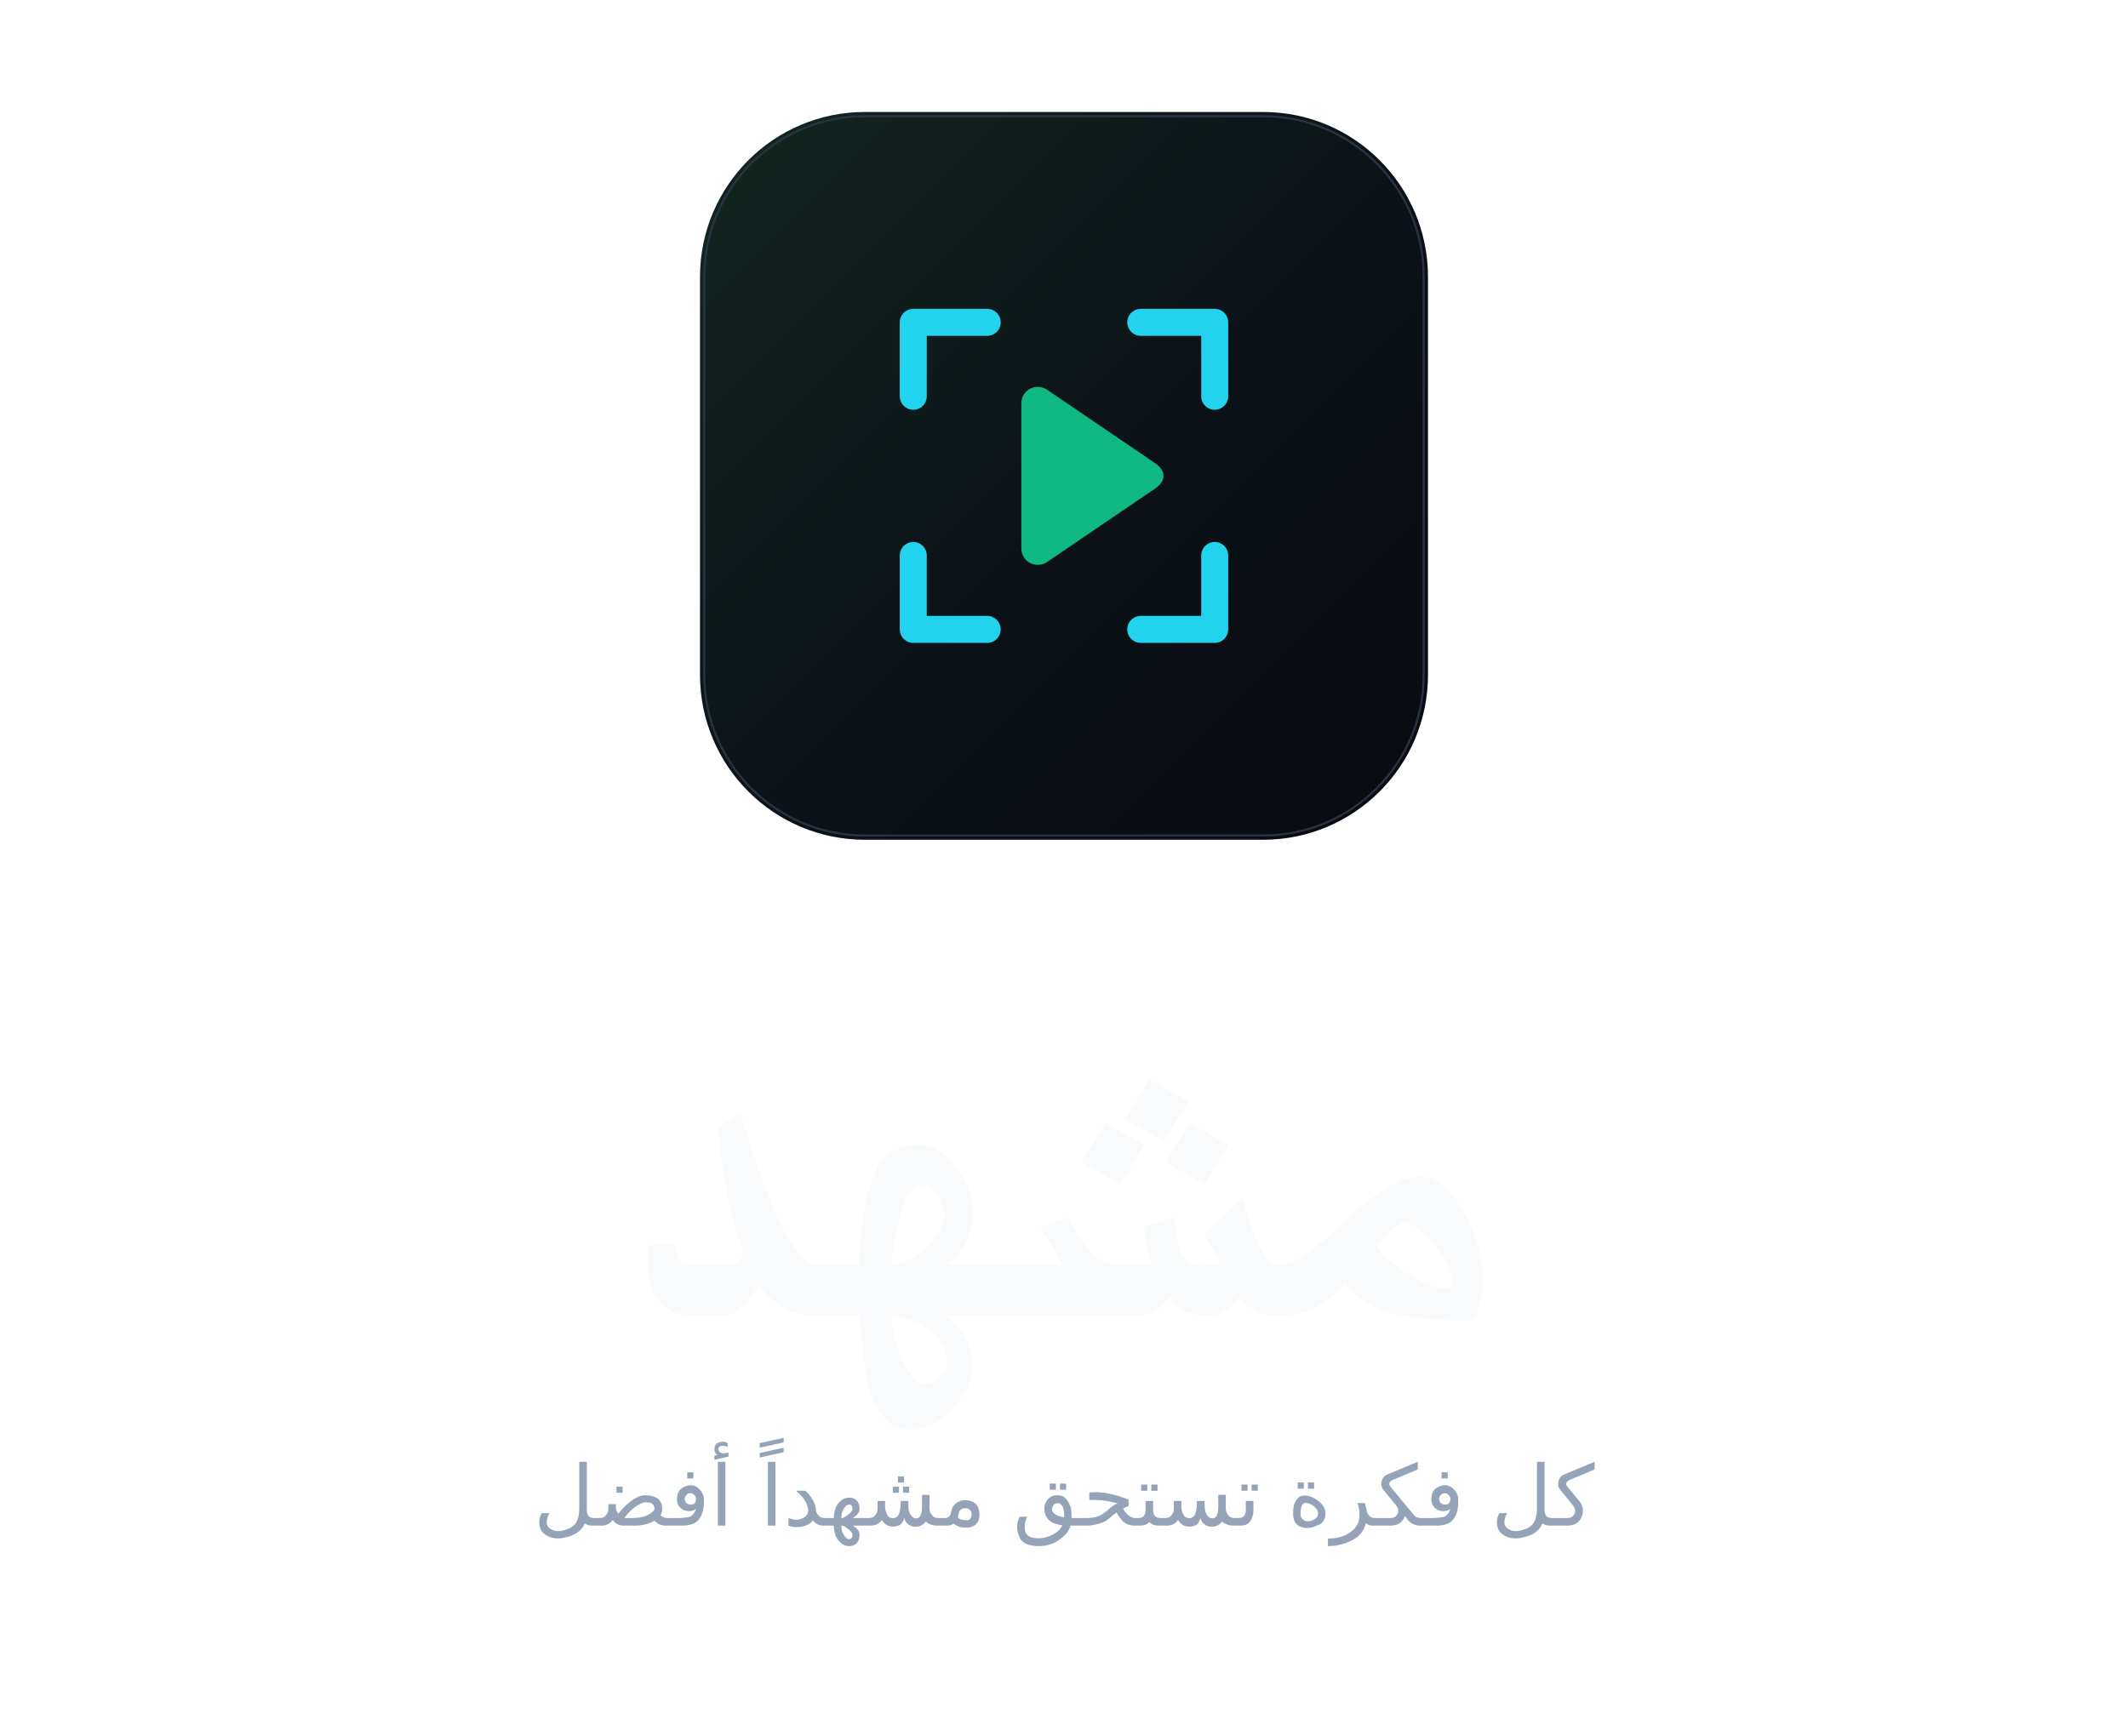
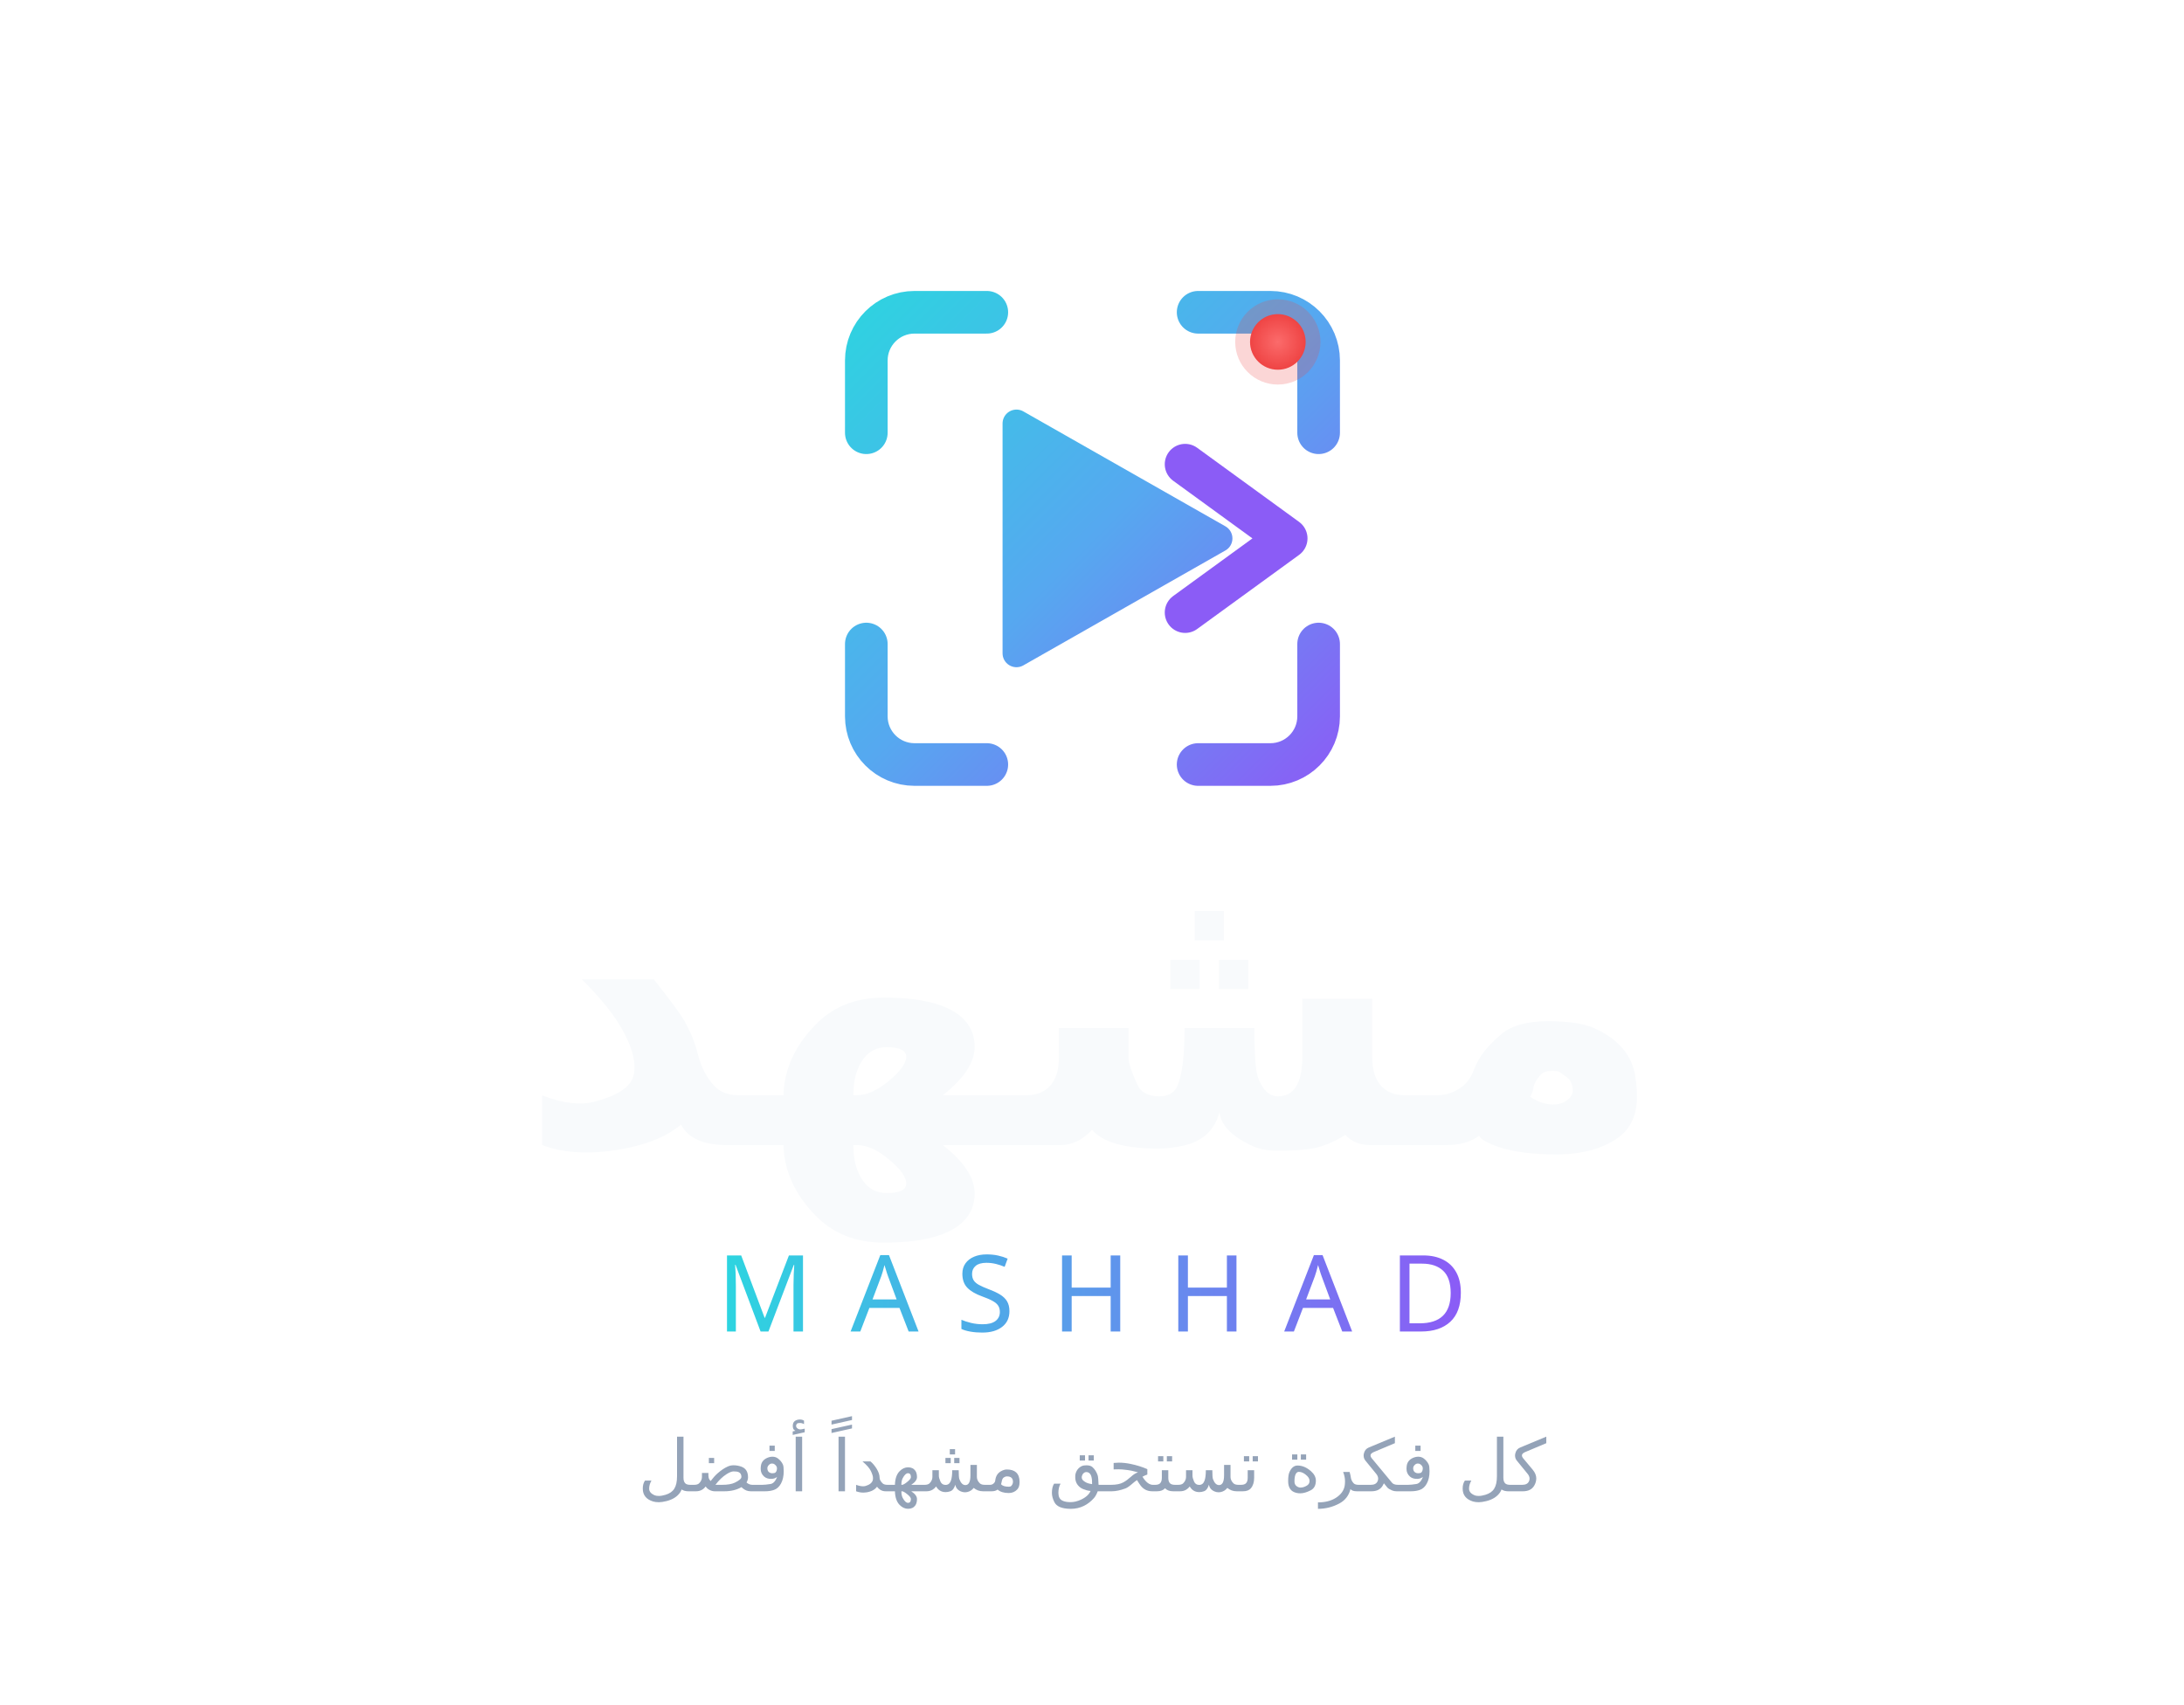
- <svg xmlns="http://www.w3.org/2000/svg" width="760" height="620" viewBox="0 0 760 620">
-   <g transform="translate(250,40) scale(0.2539)">
+ <svg xmlns="http://www.w3.org/2000/svg" width="820" height="640" viewBox="0 0 820 640">
+   <defs>
+     <linearGradient id="textgrad" x1="0" y1="0" x2="1" y2="0">
+       <stop offset="0" stop-color="#2DD4E0" />
+       <stop offset="1" stop-color="#8B5CF6" />
+     </linearGradient>
+   </defs>
+   <g transform="translate(232,24) scale(0.348)">
    <defs>
-       <linearGradient id="bg" x1="0" y1="0" x2="1024" y2="1024" gradientUnits="userSpaceOnUse">
-         <stop offset="0" stop-color="#11271F" />
-         <stop offset="0.55" stop-color="#0C1118" />
-         <stop offset="1" stop-color="#090B10" />
+       <linearGradient id="grad" x1="250" y1="250" x2="774" y2="774" gradientUnits="userSpaceOnUse">
+         <stop offset="0" stop-color="#2DD4E0" />
+         <stop offset="0.5" stop-color="#56A8F0" />
+         <stop offset="1" stop-color="#8B5CF6" />
      </linearGradient>
+       <radialGradient id="rec" cx="0.5" cy="0.5" r="0.5">
+         <stop offset="0" stop-color="#FB6B6B" />
+         <stop offset="1" stop-color="#EF4444" />
+       </radialGradient>
    </defs>
-     <rect width="1024" height="1024" rx="232" fill="url(#bg)" />
-     <rect x="6" y="6" width="1012" height="1012" rx="226" fill="none" stroke="#2A3242" stroke-width="3" />
-     <g fill="none" stroke="#22D3EE" stroke-width="38" stroke-linecap="round" stroke-linejoin="round">
-       <path d="M404 296 L300 296 L300 400" />
-       <path d="M620 296 L724 296 L724 400" />
-       <path d="M404 728 L300 728 L300 624" />
-       <path d="M620 728 L724 728 L724 624" />
+     <g fill="none" stroke="url(#grad)" stroke-width="46" stroke-linecap="round">
+       <path d="M398 268 L320 268 A52 52 0 0 0 268 320 L268 398" />
+       <path d="M626 268 L704 268 A52 52 0 0 1 756 320 L756 398" />
+       <path d="M398 756 L320 756 A52 52 0 0 1 268 704 L268 626" />
+       <path d="M626 756 L704 756 A52 52 0 0 0 756 704 L756 626" />
    </g>
-     <path d="M452 410 L452 614 C452 632 471 643 487 634 L640 530 C656 519 656 505 640 494 L487 390 C471 381 452 392 452 410 Z" fill="#10B981" />
+     <path d="M430 388 L430 636 L648 512 Z" fill="url(#grad)" stroke="url(#grad)" stroke-width="30" stroke-linejoin="round" stroke-linecap="round" />
+     <path d="M612 432 L722 512 L612 592" fill="none" stroke="#8B5CF6" stroke-width="44" stroke-linecap="round" stroke-linejoin="round" />
+     <circle cx="712" cy="300" r="46" fill="#EF4444" opacity="0.22" />
+     <circle cx="712" cy="300" r="30" fill="url(#rec)" />
  </g>
-   <text x="380" y="470" text-anchor="middle" direction="rtl" font-family="Thmanyah Serif Display, serif" font-size="172" font-weight="700" fill="#F8FAFC">مشهد</text>
-   <text x="380" y="545" text-anchor="middle" direction="rtl" font-family="Thmanyah Sans, sans-serif" font-size="30" font-weight="500" fill="#94A3B8">كل فكرة تستحق مشهداً أفضل</text>
+   <text x="410" y="430" text-anchor="middle" direction="rtl" font-family="__SANS_BLACK__" font-size="150" font-weight="900" fill="#F8FAFC">مشهد</text>
+   <text x="410" y="500" text-anchor="middle" font-family="__SANS_MED__" font-size="40" font-weight="500" letter-spacing="14" fill="url(#textgrad)">MASHHAD</text>
+   <text x="410" y="560" text-anchor="middle" direction="rtl" font-family="__SANS_MED__" font-size="27" font-weight="500" fill="#94A3B8">كل فكرة تستحق مشهداً أفضل</text>
</svg>
